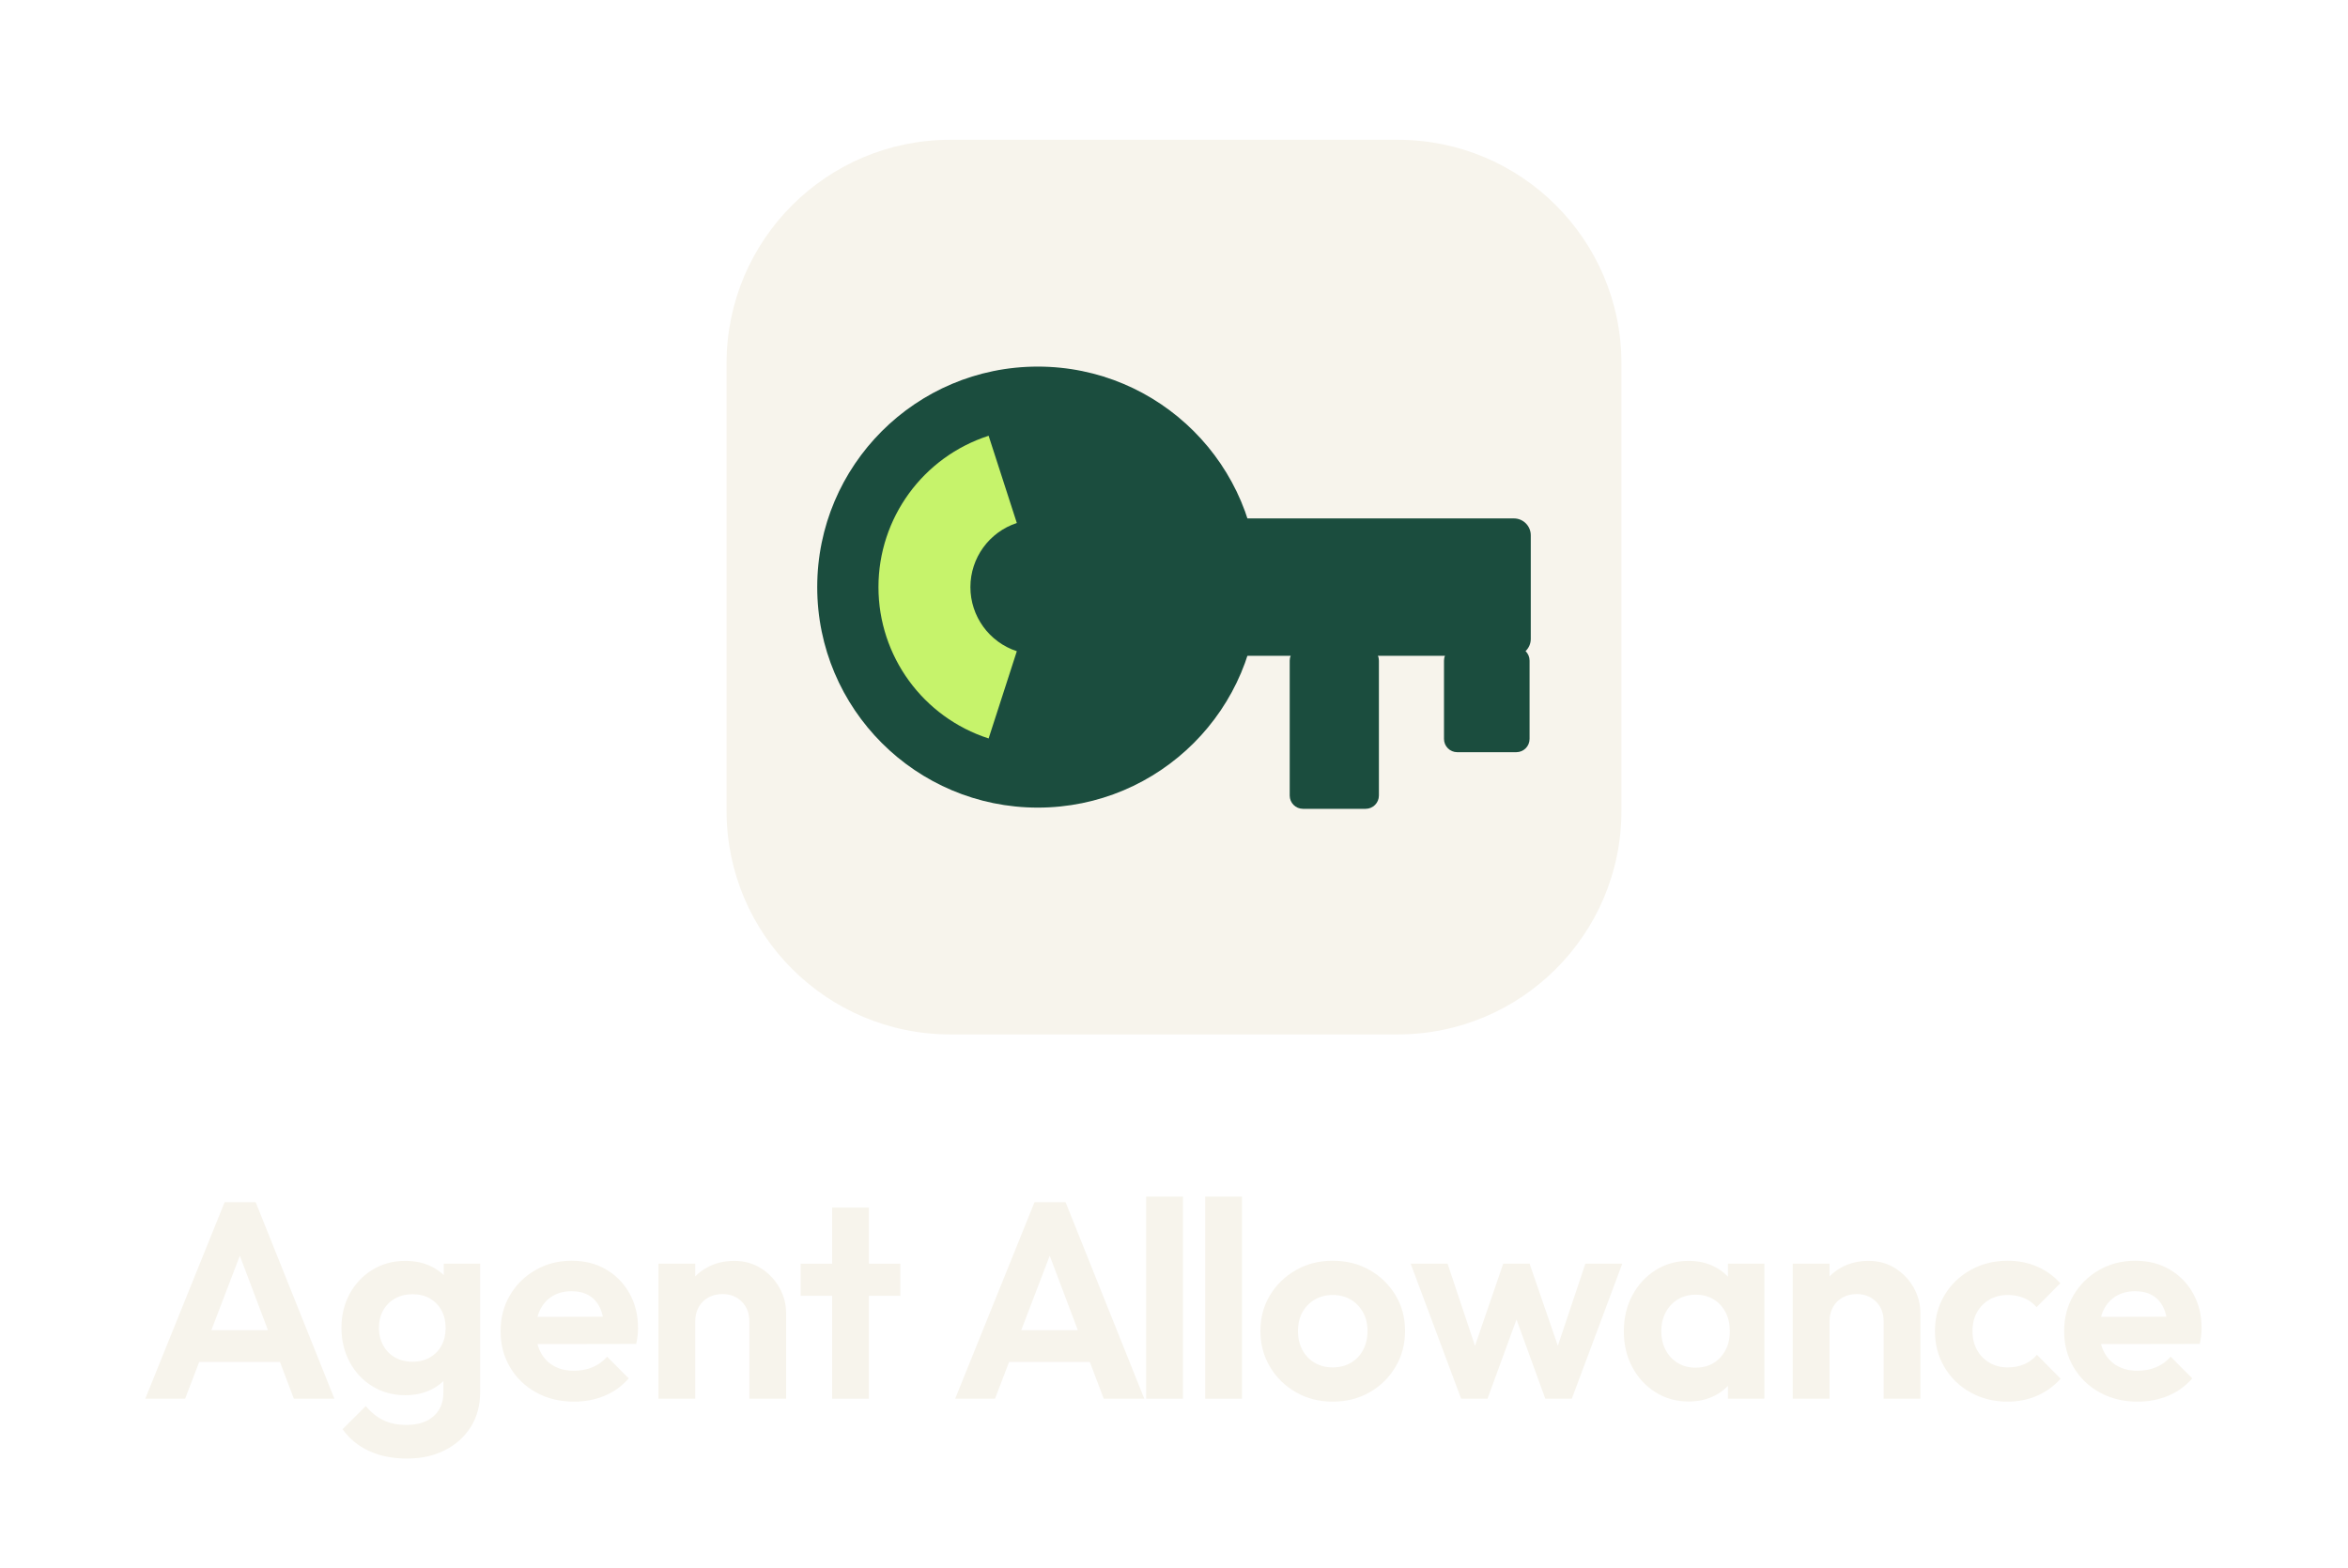
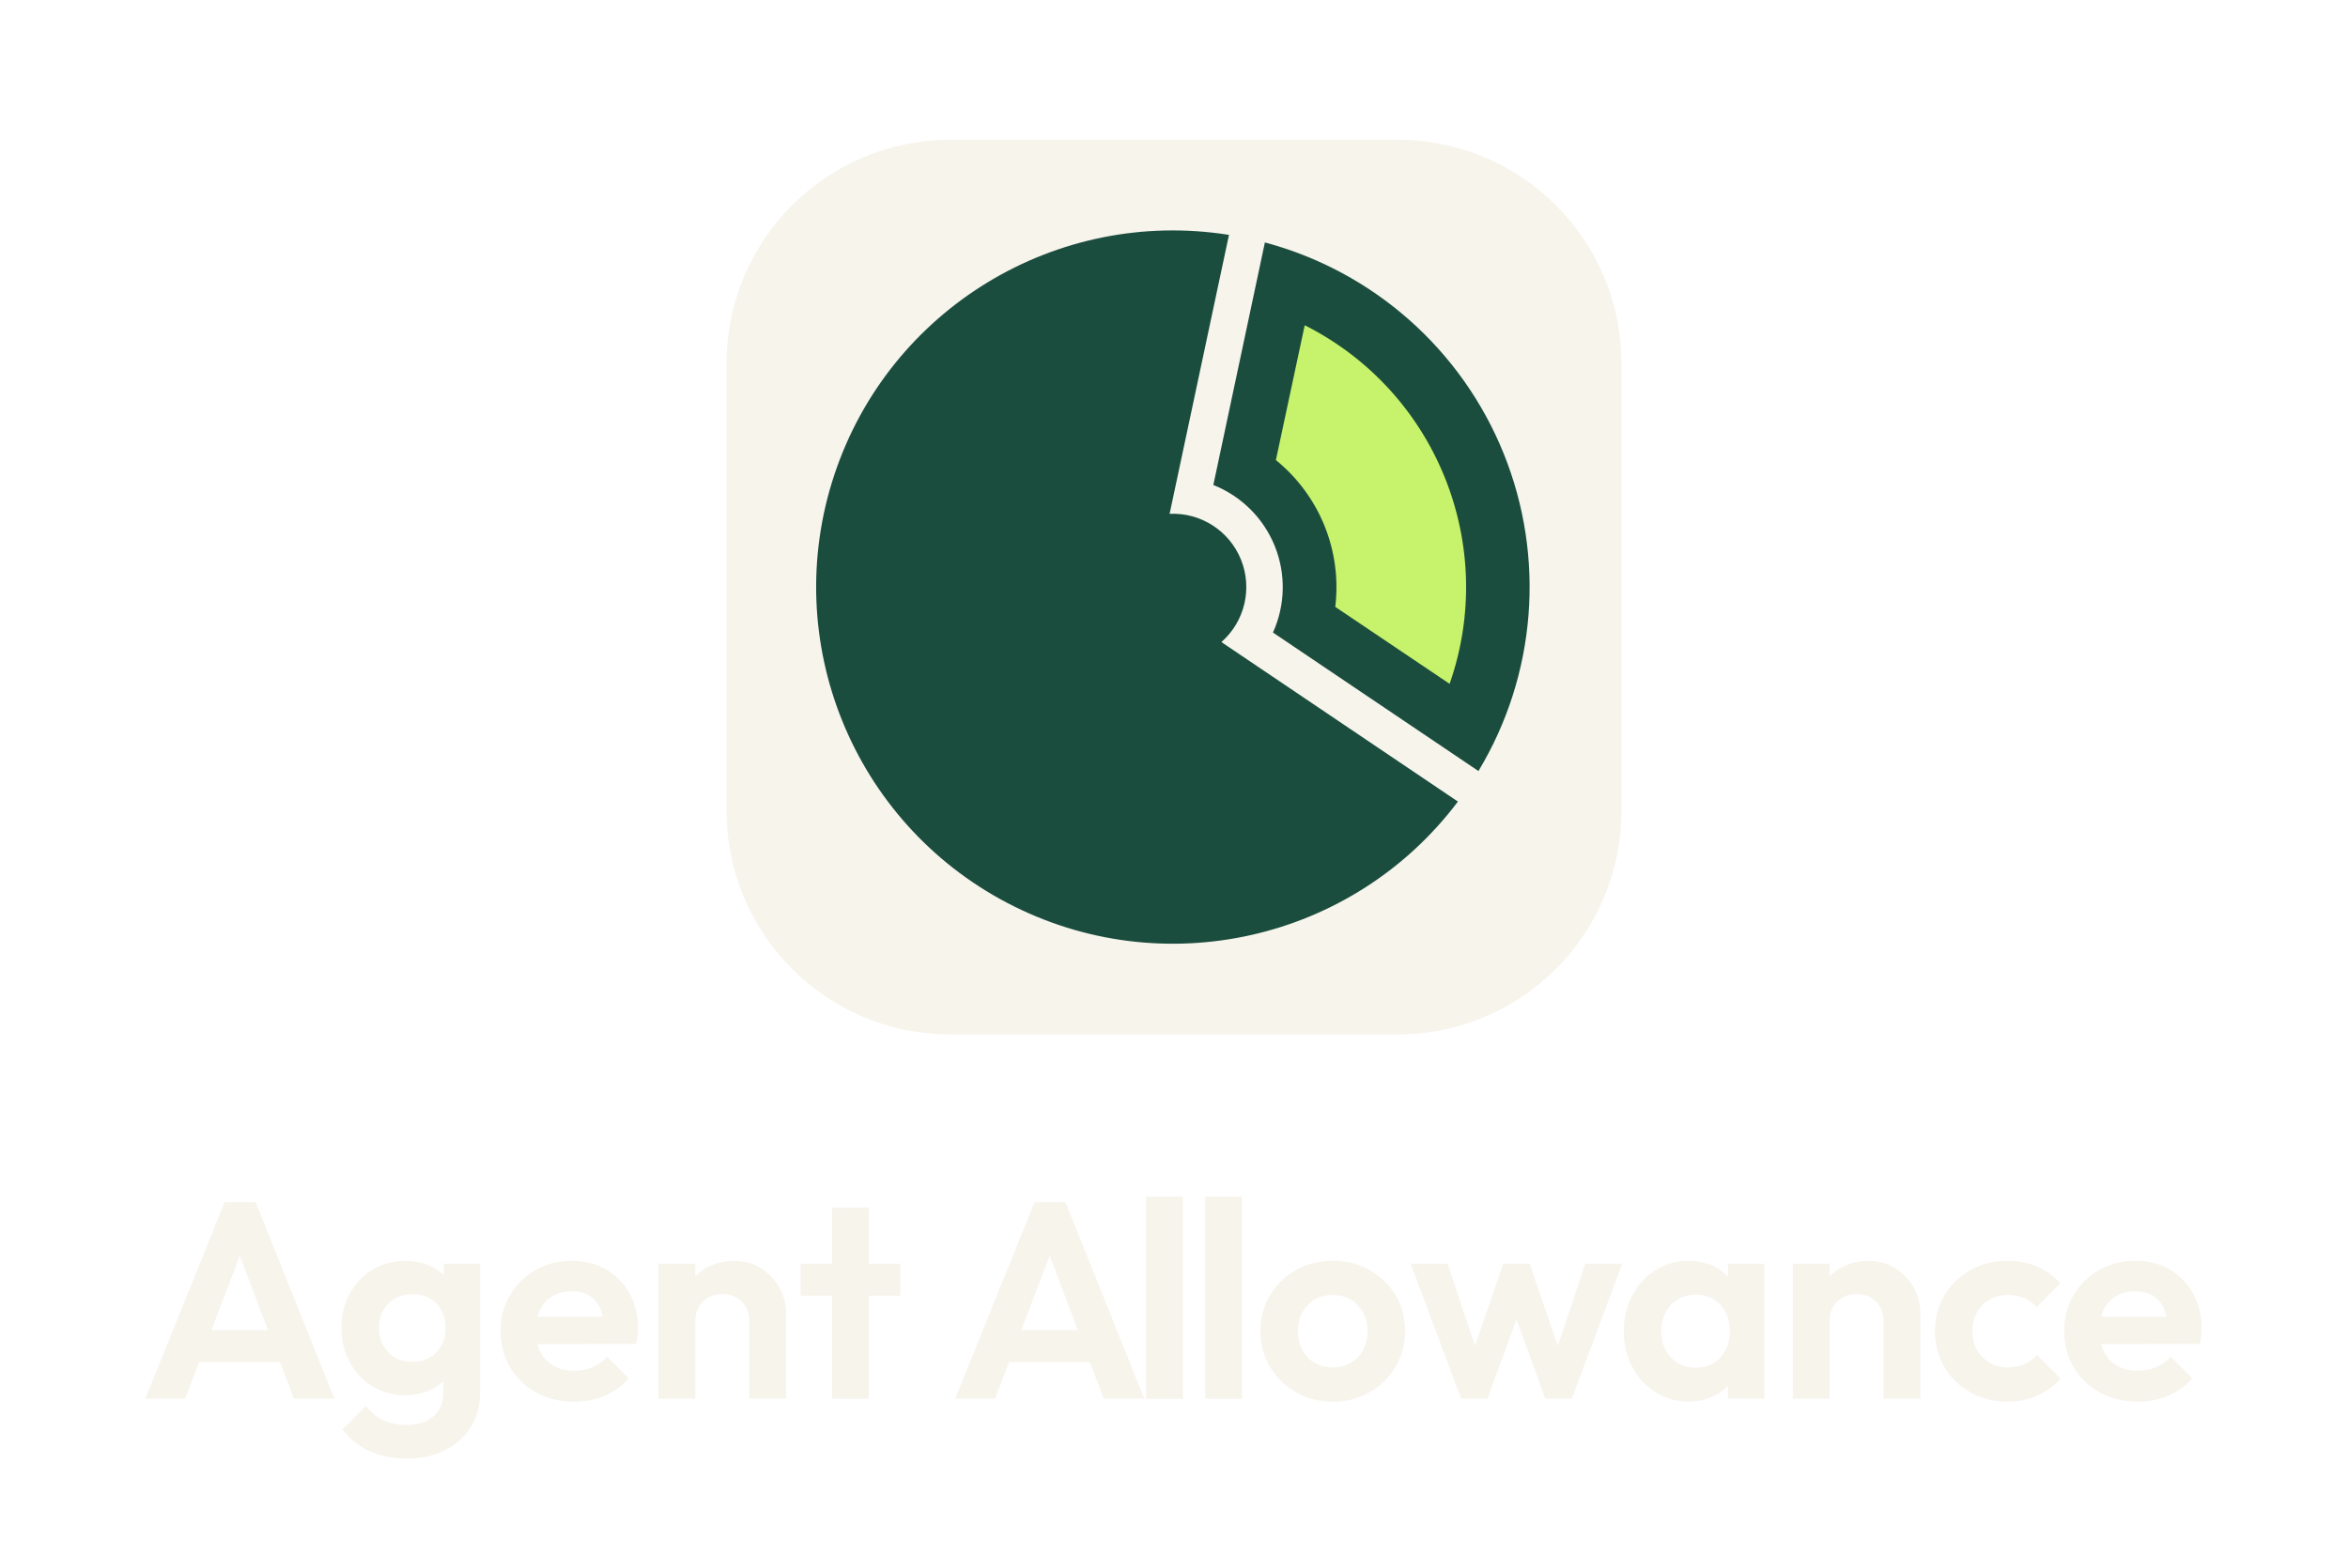
<svg xmlns="http://www.w3.org/2000/svg" viewBox="0 0 167.92 112.14" role="img" aria-label="Agent Allowance">
  <g transform="translate(51.96 10.00) scale(2.00)">
    <rect width="32" height="32" rx="8" fill="#F7F4EC" />
-     <g transform="translate(16 16) scale(0.862) translate(-16.35 -14.50)">
-       <circle cx="10.70" cy="14.50" r="9.15" fill="#1B4D3E" />
-       <rect x="13.10" y="11.65" width="18.05" height="5.70" rx="0.70" fill="#1B4D3E" />
-       <rect x="21.15" y="17.00" width="3.70" height="6.70" rx="0.55" fill="#1B4D3E" />
-       <rect x="27.55" y="17.00" width="3.55" height="4.35" rx="0.55" fill="#1B4D3E" />
-       <path fill="#C6F36B" d="M 8.66 8.22 A 6.60 6.60 0 0 0 8.66 20.78 L 9.83 17.16 A 2.80 2.80 0 0 1 9.83 11.84 Z" />
+     <g transform="translate(16 16) scale(0.8737) translate(-16.05 -16.00)">
+       <path fill="#1B4D3E" d="M 18.30 1.58 A 14.60 14.60 0 1 0 27.67 24.78 L 17.99 18.25 A 3.00 3.00 0 0 0 15.87 13.00 Z" />
+       <path fill="#1B4D3E" d="M 28.51 23.53 A 14.60 14.60 0 0 0 19.77 1.89 L 17.66 11.82 A 4.50 4.50 0 0 1 20.10 17.86 Z" />
+       <path fill="#C6F36B" d="M 27.33 19.96 A 12.00 12.00 0 0 0 21.40 5.28 L 20.22 10.80 A 6.70 6.70 0 0 1 22.65 16.81 Z" />
    </g>
  </g>
  <g transform="translate(10.00 100.06)">
    <path transform="translate(0.00 0) scale(0.02 -0.02)" d="M 19.50 0.00 L 303.25 703.00 L 414.25 703.00 L 695.75 0.00 L 550.75 0.00 L 333.00 576.50 L 382.50 576.50 L 162.00 0.00 Z M 170.00 131.25 L 170.00 245.25 L 547.75 245.25 L 547.75 131.25 Z" fill="#F7F4EC" />
    <path transform="translate(13.90 0) scale(0.02 -0.02)" d="M 260.25 -214.00 Q 182.50 -214.00 123.75 -186.50 Q 65.00 -159.00 30.00 -109.00 L 113.00 -26.25 Q 140.50 -59.50 175.25 -76.62 Q 210.00 -93.75 259.00 -93.75 Q 319.75 -93.75 355.12 -62.88 Q 390.50 -32.00 390.50 22.50 L 390.50 143.50 L 412.75 249.50 L 391.75 356.00 L 391.75 483.00 L 522.00 483.00 L 522.00 24.50 Q 522.00 -47.50 488.50 -100.88 Q 455.00 -154.25 396.00 -184.12 Q 337.00 -214.00 260.25 -214.00 Z M 254.25 12.50 Q 189.00 12.50 137.12 44.12 Q 85.25 75.75 55.62 130.75 Q 26.00 185.75 26.00 253.50 Q 26.00 321.50 55.62 375.62 Q 85.25 429.75 137.12 461.38 Q 189.00 493.00 254.25 493.00 Q 307.75 493.00 349.12 472.12 Q 390.50 451.25 414.62 414.38 Q 438.75 377.50 440.50 328.50 L 440.50 177.00 Q 438.75 128.75 414.25 91.50 Q 389.75 54.25 348.38 33.38 Q 307.00 12.50 254.25 12.50 Z M 279.75 132.25 Q 315.75 132.25 342.50 147.75 Q 369.25 163.25 383.88 190.38 Q 398.50 217.50 398.50 253.00 Q 398.50 288.50 383.88 315.62 Q 369.25 342.75 342.62 358.25 Q 316.00 373.75 280.00 373.75 Q 244.25 373.75 217.12 358.25 Q 190.00 342.75 175.00 315.50 Q 160.00 288.25 160.00 253.00 Q 160.00 218.75 175.00 191.12 Q 190.00 163.50 217.00 147.88 Q 244.00 132.25 279.75 132.25 Z" fill="#F7F4EC" />
    <path transform="translate(25.28 0) scale(0.02 -0.02)" d="M 288.75 -10.50 Q 213.25 -10.50 153.88 22.00 Q 94.50 54.50 60.25 111.88 Q 26.00 169.25 26.00 241.50 Q 26.00 313.50 59.62 370.38 Q 93.25 427.25 151.12 460.38 Q 209.00 493.50 280.25 493.50 Q 349.75 493.50 403.12 462.38 Q 456.50 431.25 487.00 376.75 Q 517.50 322.25 517.50 252.50 Q 517.50 239.75 516.00 226.25 Q 514.50 212.75 511.00 196.00 L 104.50 195.25 L 104.50 292.75 L 450.00 293.50 L 396.50 253.25 Q 395.00 296.25 381.38 325.12 Q 367.75 354.00 342.38 369.25 Q 317.00 384.50 279.75 384.50 Q 240.75 384.50 212.00 367.25 Q 183.25 350.00 167.62 318.62 Q 152.00 287.25 152.00 243.50 Q 152.00 199.50 168.62 167.12 Q 185.25 134.75 216.00 117.38 Q 246.75 100.00 288.00 100.00 Q 324.50 100.00 354.75 112.62 Q 385.00 125.25 407.00 150.25 L 484.00 72.75 Q 448.50 31.50 398.00 10.50 Q 347.50 -10.50 288.75 -10.50 Z" fill="#F7F4EC" />
    <path transform="translate(35.94 0) scale(0.02 -0.02)" d="M 382.50 0.00 L 382.50 276.75 Q 382.50 320.00 355.50 347.12 Q 328.50 374.25 286.43 374.25 Q 257.81 374.25 235.78 362.00 Q 213.75 349.75 201.38 327.62 Q 189.00 305.50 189.00 276.75 L 137.75 303.25 Q 137.75 359.50 162.38 402.12 Q 187.00 444.75 230.42 468.88 Q 273.84 493.00 328.80 493.00 Q 382.25 493.00 424.12 466.50 Q 466.00 440.00 490.00 397.25 Q 514.00 354.50 514.00 306.00 L 514.00 0.00 Z M 57.50 0.00 L 57.50 483.00 L 189.00 483.00 L 189.00 0.00 Z" fill="#F7F4EC" />
    <path transform="translate(46.94 0) scale(0.02 -0.02)" d="M 128.50 0.00 L 128.50 683.50 L 260.00 683.50 L 260.00 0.00 Z M 16.00 368.00 L 16.00 483.00 L 372.50 483.00 L 372.50 368.00 Z" fill="#F7F4EC" />
    <path transform="translate(57.92 0) scale(0.02 -0.02)" d="M 19.50 0.00 L 303.25 703.00 L 414.25 703.00 L 695.75 0.00 L 550.75 0.00 L 333.00 576.50 L 382.50 576.50 L 162.00 0.00 Z M 170.00 131.25 L 170.00 245.25 L 547.75 245.25 L 547.75 131.25 Z" fill="#F7F4EC" />
    <path transform="translate(70.82 0) scale(0.02 -0.02)" d="M 57.50 0.00 L 57.50 723.00 L 189.00 723.00 L 189.00 0.00 Z" fill="#F7F4EC" />
    <path transform="translate(75.04 0) scale(0.02 -0.02)" d="M 57.50 0.00 L 57.50 723.00 L 189.00 723.00 L 189.00 0.00 Z" fill="#F7F4EC" />
    <path transform="translate(79.62 0) scale(0.02 -0.02)" d="M 284.50 -10.50 Q 211.75 -10.50 153.12 23.00 Q 94.50 56.50 60.25 114.00 Q 26.00 171.50 26.00 242.50 Q 26.00 313.50 60.12 370.00 Q 94.25 426.50 152.88 460.00 Q 211.50 493.50 284.25 493.50 Q 357.75 493.50 416.25 460.38 Q 474.75 427.25 509.00 370.38 Q 543.25 313.50 543.25 242.50 Q 543.25 171.50 509.12 114.00 Q 475.00 56.50 416.50 23.00 Q 358.00 -10.50 284.50 -10.50 Z M 284.25 112.00 Q 321.25 112.00 349.50 128.50 Q 377.75 145.00 393.38 174.62 Q 409.00 204.25 409.00 242.25 Q 409.00 280.25 392.88 309.12 Q 376.75 338.00 349.00 354.50 Q 321.25 371.00 284.25 371.00 Q 248.25 371.00 220.00 354.38 Q 191.75 337.75 176.00 308.88 Q 160.25 280.00 160.25 242.00 Q 160.25 204.25 176.00 174.62 Q 191.75 145.00 220.00 128.50 Q 248.25 112.00 284.25 112.00 Z" fill="#F7F4EC" />
    <path transform="translate(90.76 0) scale(0.02 -0.02)" d="M 186.75 0.00 L 6.25 483.00 L 138.25 483.00 L 255.50 131.75 L 216.25 130.75 L 337.25 483.00 L 431.50 483.00 L 552.75 130.75 L 513.25 131.75 L 631.00 483.00 L 763.00 483.00 L 582.50 0.00 L 487.75 0.00 L 366.25 334.00 L 403.25 334.00 L 281.00 0.00 Z" fill="#F7F4EC" />
    <path transform="translate(105.58 0) scale(0.02 -0.02)" d="M 259.50 -10.00 Q 193.50 -10.00 140.88 23.00 Q 88.25 56.00 57.88 112.75 Q 27.50 169.50 27.50 240.75 Q 27.50 312.75 57.88 369.62 Q 88.25 426.50 140.88 459.75 Q 193.50 493.00 259.50 493.00 Q 311.50 493.00 352.50 471.75 Q 393.50 450.50 418.38 413.25 Q 443.25 376.00 445.00 328.50 L 445.00 154.50 Q 443.25 107.00 418.75 69.75 Q 394.25 32.50 352.88 11.25 Q 311.50 -10.00 259.50 -10.00 Z M 284.00 111.00 Q 339.00 111.00 372.75 147.62 Q 406.50 184.25 406.50 241.50 Q 406.50 280.00 391.25 309.38 Q 376.00 338.75 348.50 355.38 Q 321.00 372.00 284.25 372.00 Q 248.25 372.00 220.75 355.38 Q 193.25 338.75 177.38 309.25 Q 161.50 279.75 161.50 241.50 Q 161.50 203.25 177.25 173.75 Q 193.00 144.25 220.62 127.62 Q 248.25 111.00 284.00 111.00 Z M 399.75 0.00 L 399.75 129.75 L 420.75 247.50 L 399.75 364.25 L 399.75 483.00 L 530.00 483.00 L 530.00 0.00 Z" fill="#F7F4EC" />
    <path transform="translate(117.06 0) scale(0.02 -0.02)" d="M 382.50 0.00 L 382.50 276.75 Q 382.50 320.00 355.50 347.12 Q 328.50 374.25 286.43 374.25 Q 257.81 374.25 235.78 362.00 Q 213.75 349.75 201.38 327.62 Q 189.00 305.50 189.00 276.75 L 137.75 303.25 Q 137.75 359.50 162.38 402.12 Q 187.00 444.75 230.42 468.88 Q 273.84 493.00 328.80 493.00 Q 382.25 493.00 424.12 466.50 Q 466.00 440.00 490.00 397.25 Q 514.00 354.50 514.00 306.00 L 514.00 0.00 Z M 57.50 0.00 L 57.50 483.00 L 189.00 483.00 L 189.00 0.00 Z" fill="#F7F4EC" />
    <path transform="translate(127.86 0) scale(0.02 -0.02)" d="M 285.50 -10.50 Q 212.25 -10.50 153.12 22.50 Q 94.00 55.50 60.00 112.88 Q 26.00 170.25 26.00 241.25 Q 26.00 313.25 60.12 370.25 Q 94.25 427.25 153.50 460.38 Q 212.75 493.50 286.25 493.50 Q 342.75 493.50 390.75 472.88 Q 438.75 452.25 474.25 413.00 L 389.50 327.50 Q 370.50 349.25 344.38 360.12 Q 318.25 371.00 286.25 371.00 Q 249.50 371.00 221.00 354.50 Q 192.50 338.00 176.38 309.25 Q 160.25 280.50 160.25 241.75 Q 160.25 203.75 176.38 174.50 Q 192.50 145.25 221.12 128.62 Q 249.75 112.00 286.25 112.00 Q 319.00 112.00 345.38 123.38 Q 371.75 134.75 390.75 157.00 L 475.50 71.50 Q 439.25 31.50 391.12 10.50 Q 343.00 -10.50 285.50 -10.50 Z" fill="#F7F4EC" />
    <path transform="translate(137.10 0) scale(0.02 -0.02)" d="M 288.75 -10.50 Q 213.25 -10.50 153.88 22.00 Q 94.50 54.50 60.25 111.88 Q 26.00 169.25 26.00 241.50 Q 26.00 313.50 59.62 370.38 Q 93.25 427.25 151.12 460.38 Q 209.00 493.50 280.25 493.50 Q 349.75 493.50 403.12 462.38 Q 456.50 431.25 487.00 376.75 Q 517.50 322.25 517.50 252.50 Q 517.50 239.75 516.00 226.25 Q 514.50 212.75 511.00 196.00 L 104.50 195.25 L 104.50 292.75 L 450.00 293.50 L 396.50 253.25 Q 395.00 296.25 381.38 325.12 Q 367.75 354.00 342.38 369.25 Q 317.00 384.50 279.75 384.50 Q 240.75 384.50 212.00 367.25 Q 183.25 350.00 167.62 318.62 Q 152.00 287.25 152.00 243.50 Q 152.00 199.50 168.62 167.12 Q 185.25 134.75 216.00 117.38 Q 246.75 100.00 288.00 100.00 Q 324.50 100.00 354.75 112.62 Q 385.00 125.25 407.00 150.25 L 484.00 72.75 Q 448.50 31.50 398.00 10.50 Q 347.50 -10.50 288.75 -10.50 Z" fill="#F7F4EC" />
  </g>
</svg>
